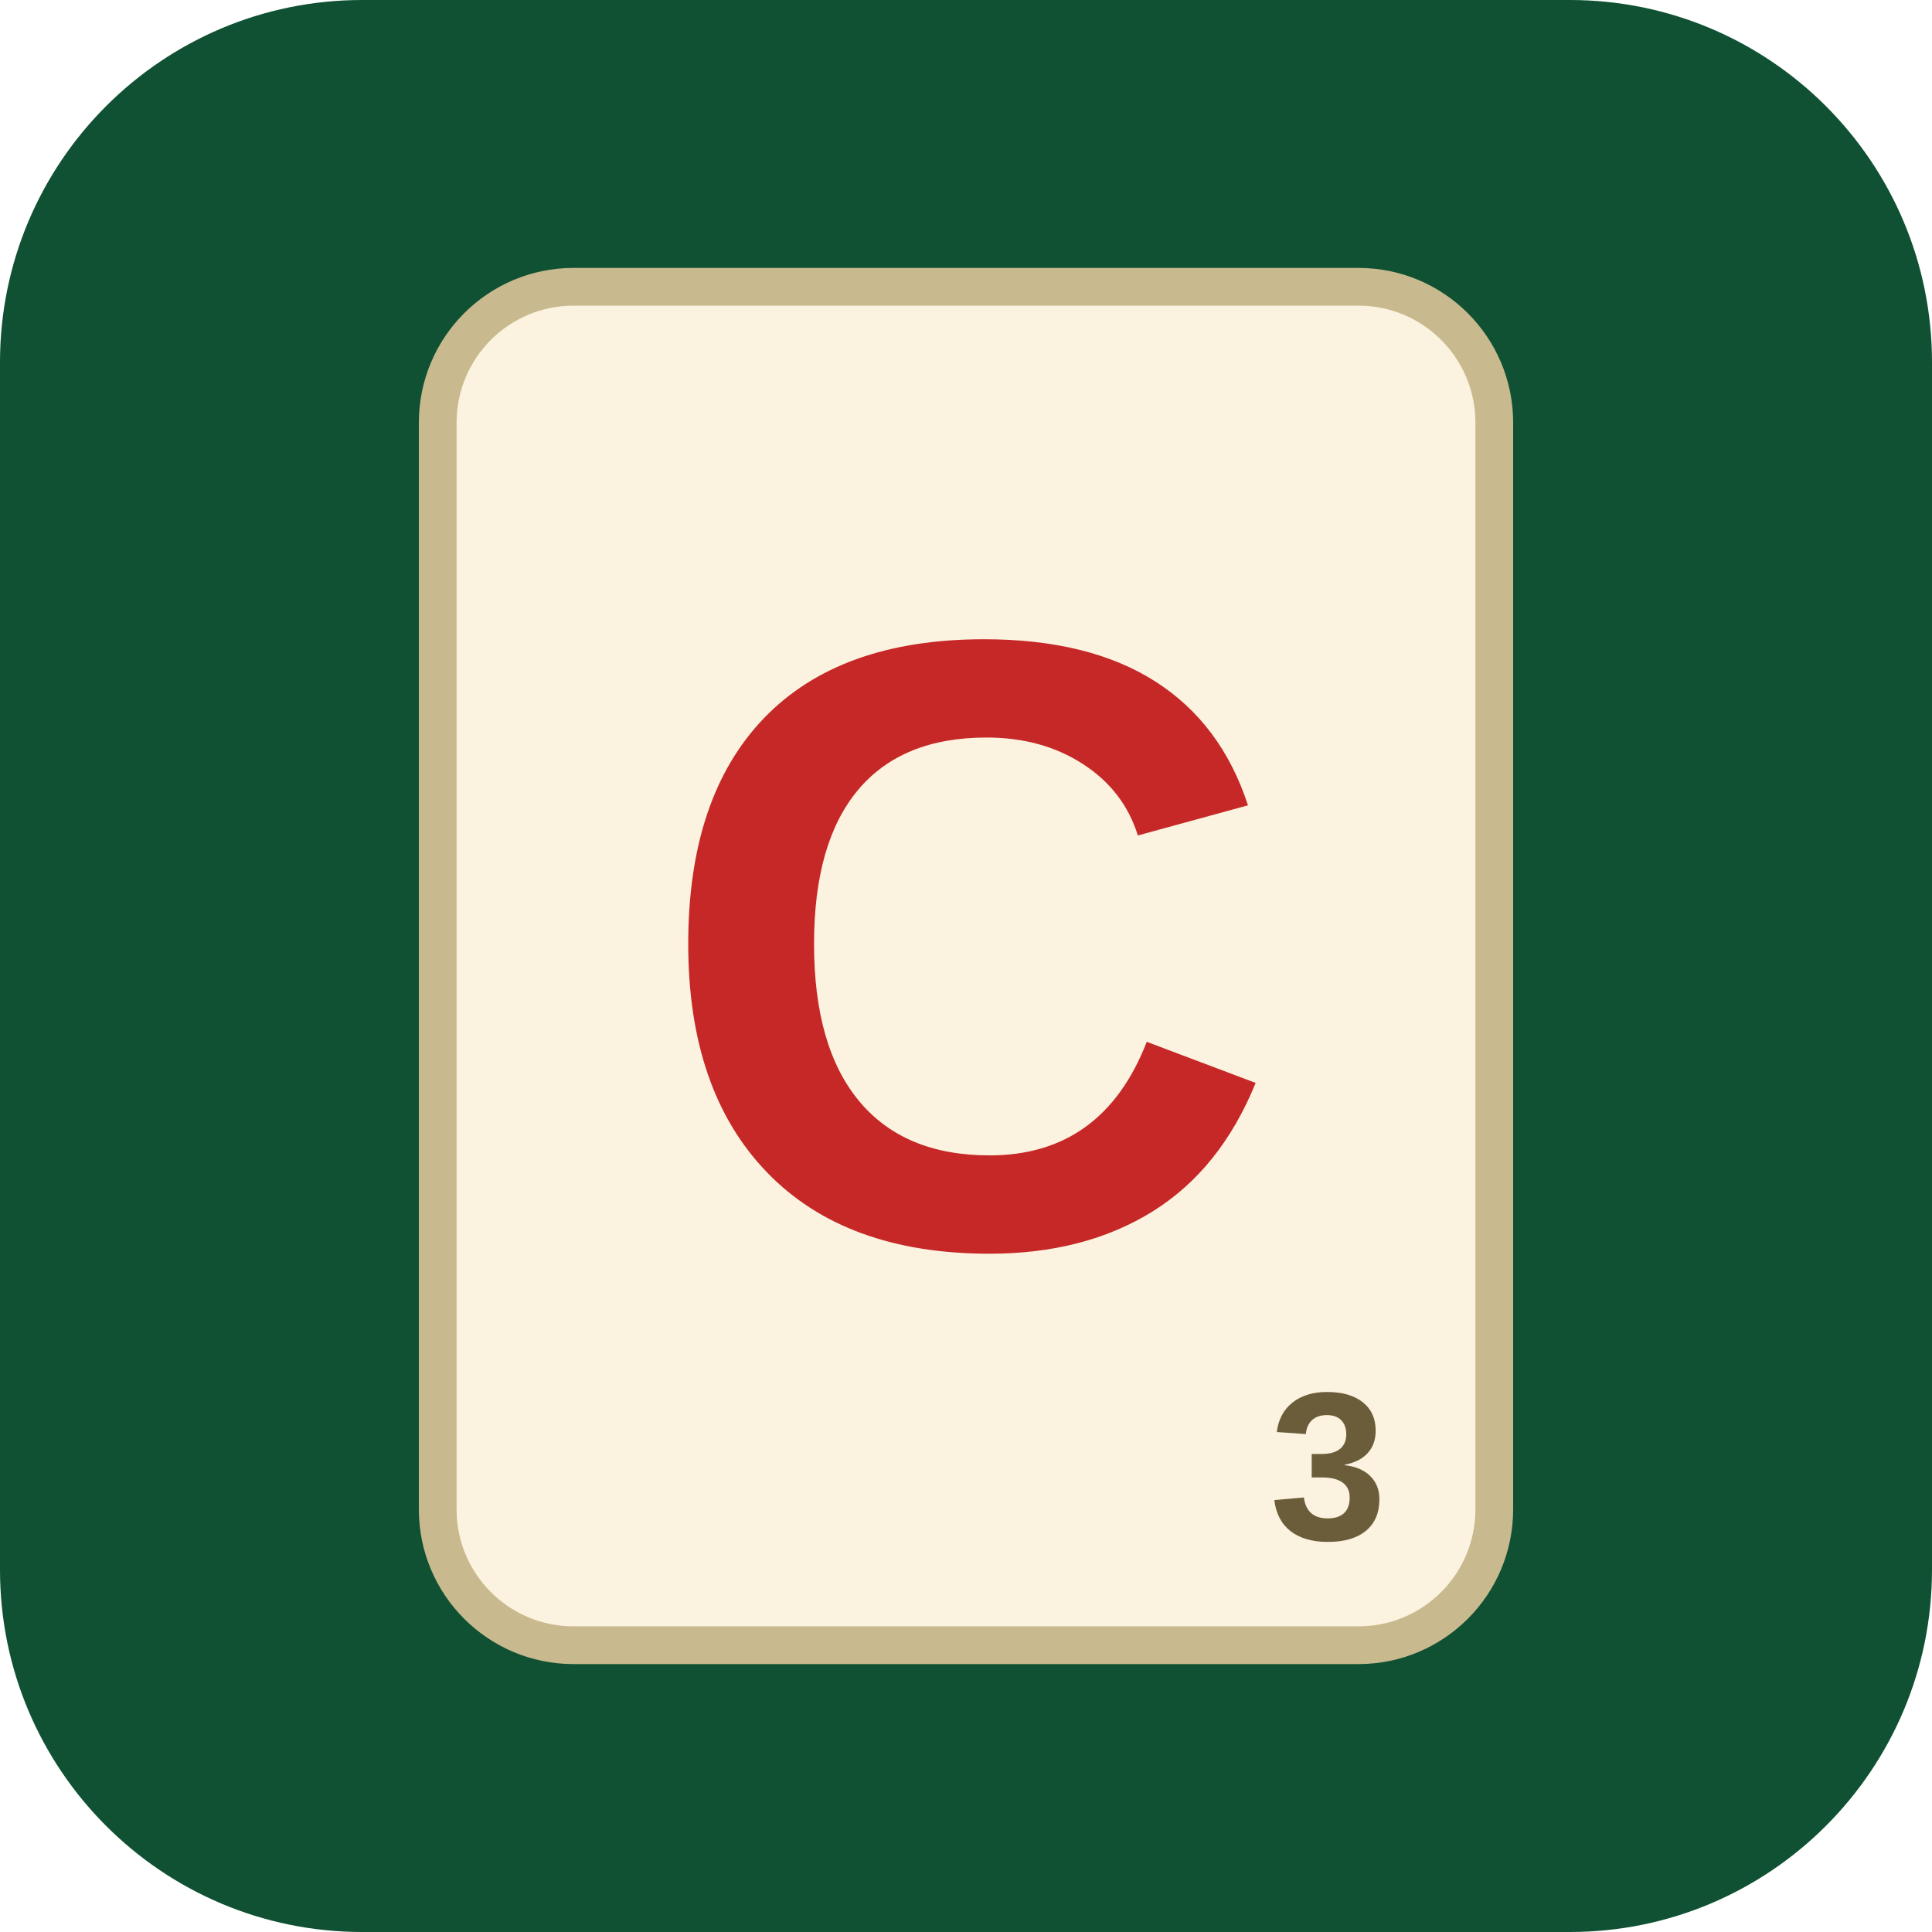
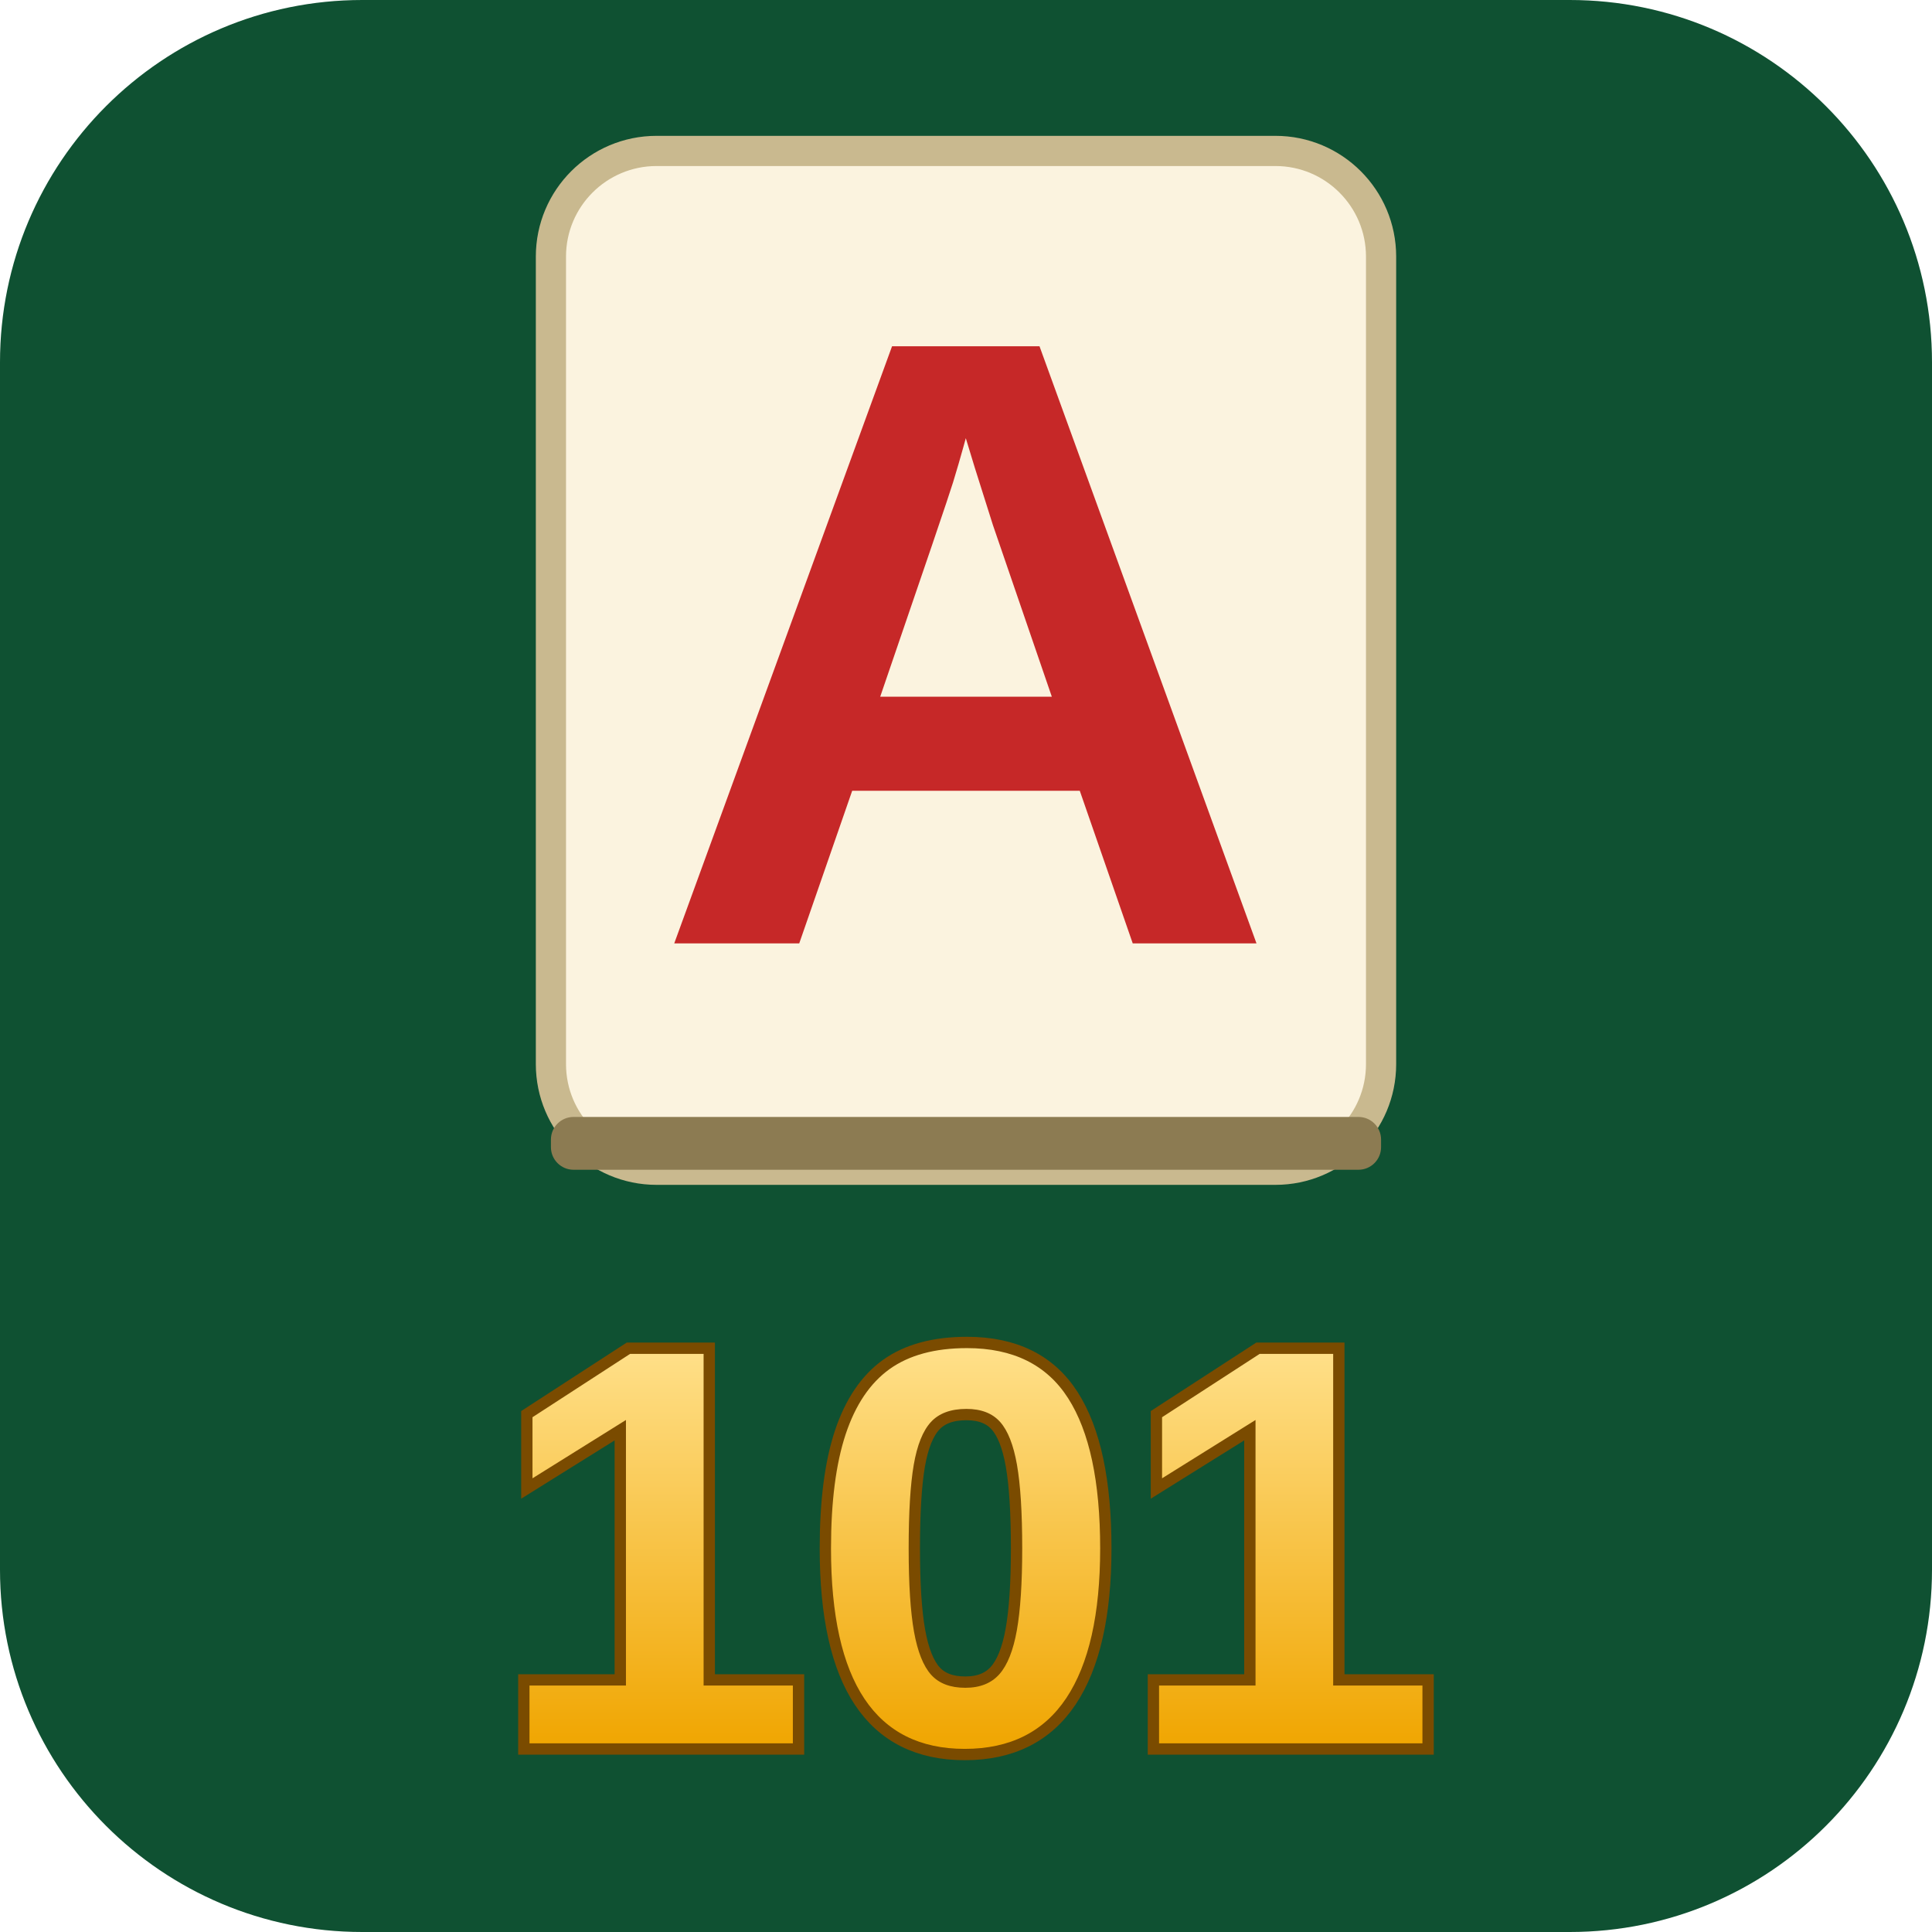
<svg xmlns="http://www.w3.org/2000/svg" viewBox="0 0 512 512">
  <rect width="512" height="512" rx="96" fill="#0f5132" />
-   <rect x="116" y="76" width="280" height="360" rx="36" fill="#fbf3df" stroke="#c9b98f" stroke-width="10" />
-   <text x="256" y="330" font-family="Arial, Helvetica, sans-serif" font-size="230" font-weight="700" text-anchor="middle" fill="#c62828">C</text>
-   <text x="352" y="408" font-family="Arial, Helvetica, sans-serif" font-size="56" font-weight="700" text-anchor="middle" fill="#6b5d3a">3</text>
+   <defs>
+     <linearGradient id="g" x1="0" y1="0" x2="0" y2="1">
+       <stop offset="0" stop-color="#ffe08a" />
+       <stop offset="1" stop-color="#f0a500" />
+     </linearGradient>
+   </defs>
+   <rect x="146" y="40" width="220" height="270" rx="28" fill="#fbf3df" stroke="#c9b98f" stroke-width="8" />
+   <rect x="146" y="296" width="220" height="14" rx="6" fill="#8c7b52" />
+   <text x="256" y="250" font-family="Arial Rounded MT Bold, Arial, Helvetica, sans-serif" font-size="230" font-weight="900" text-anchor="middle" fill="#c62828">A</text>
+   <text x="256" y="462" font-family="Arial Black, Arial, Helvetica, sans-serif" font-size="150" font-weight="900" text-anchor="middle" fill="url(#g)" stroke="#7a4b00" stroke-width="6" paint-order="stroke">101</text>
</svg>
